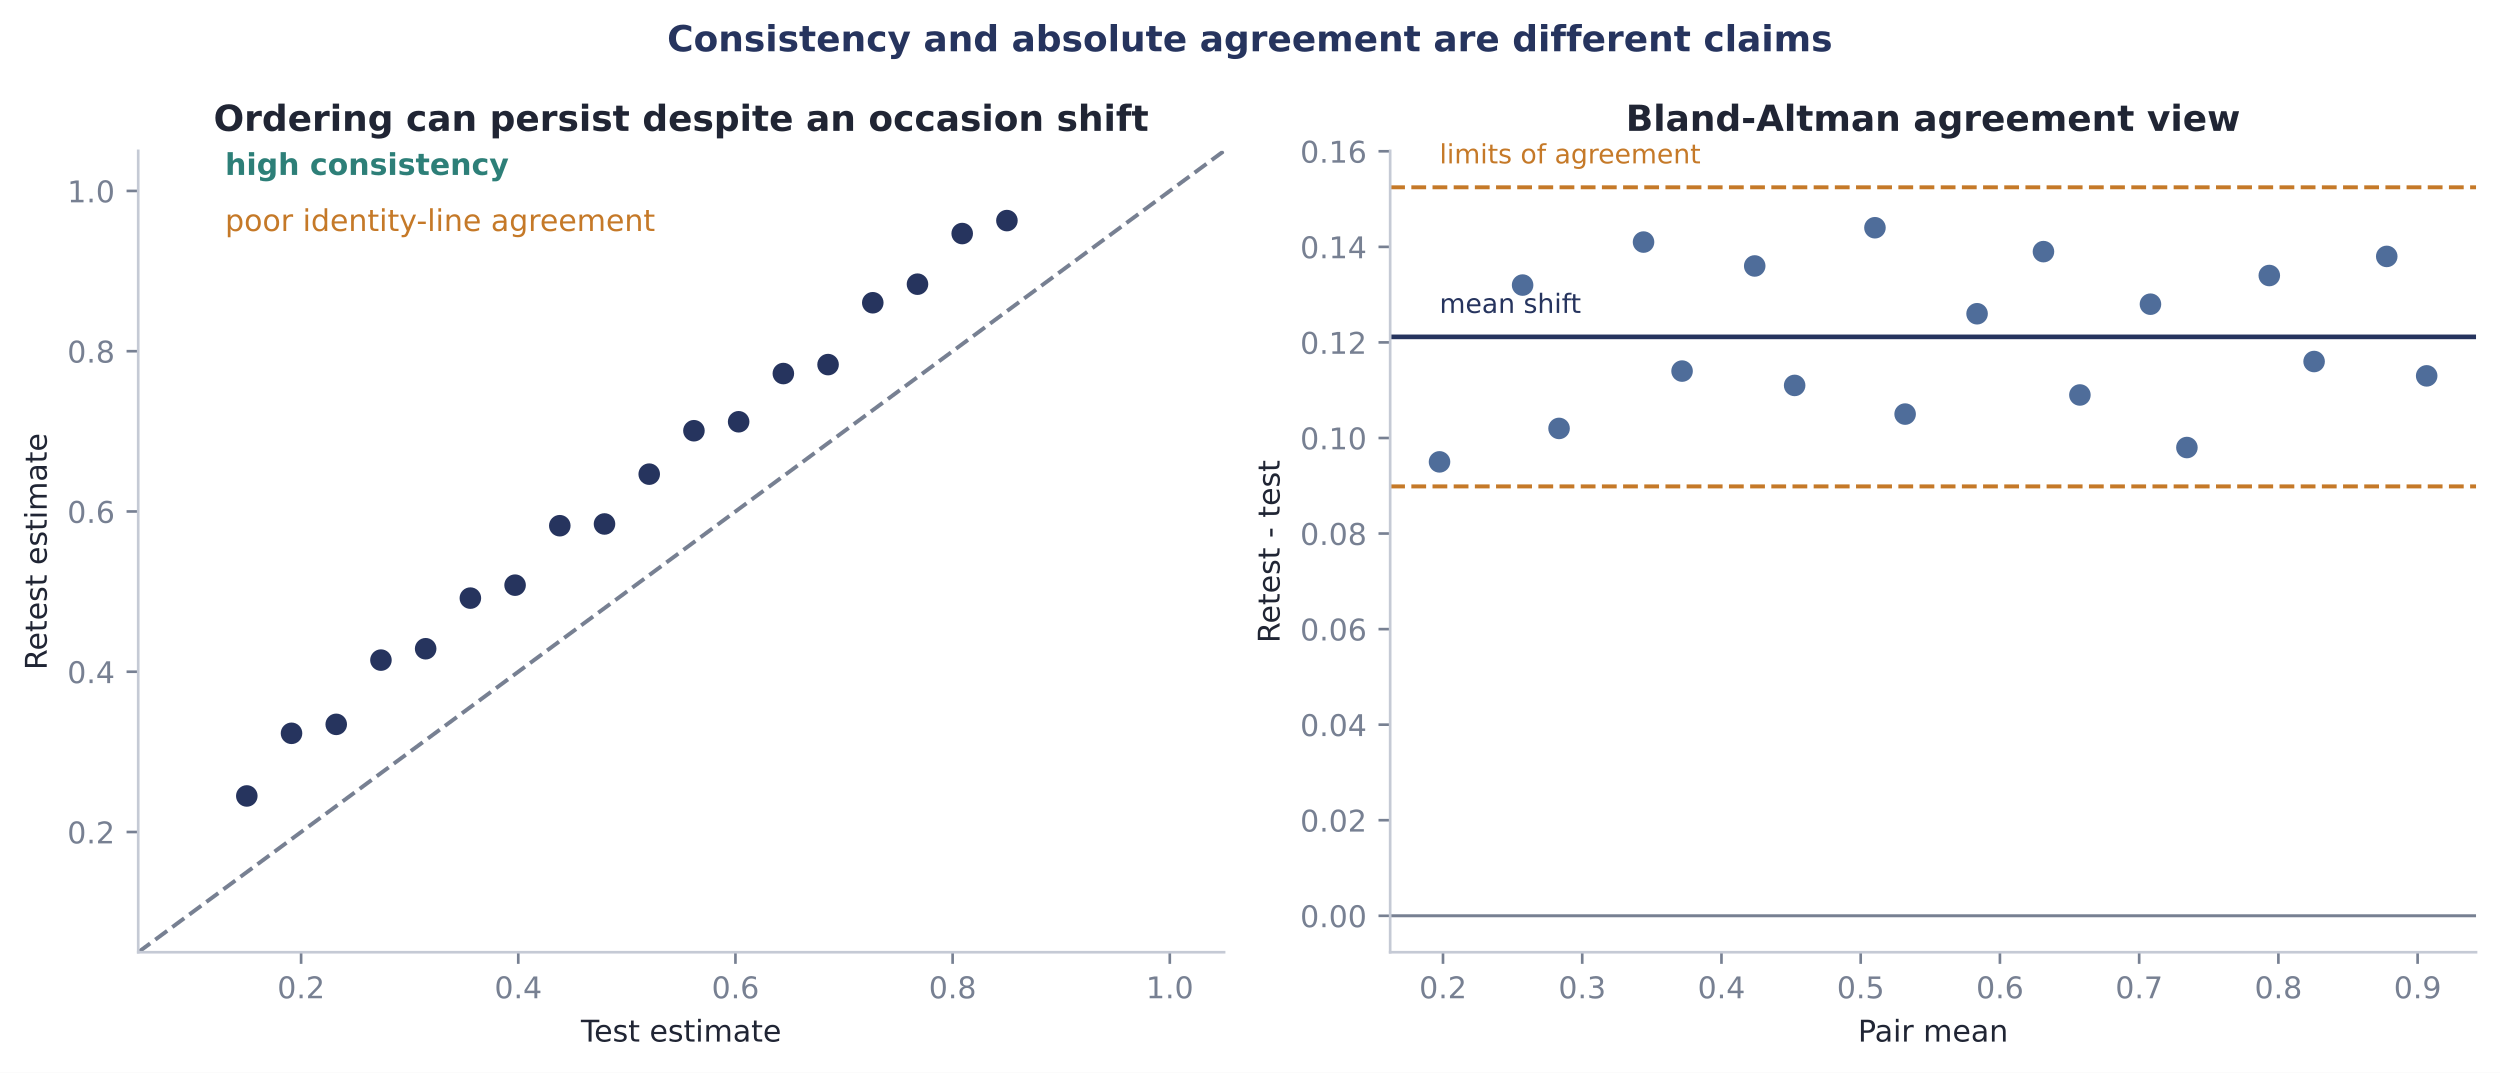
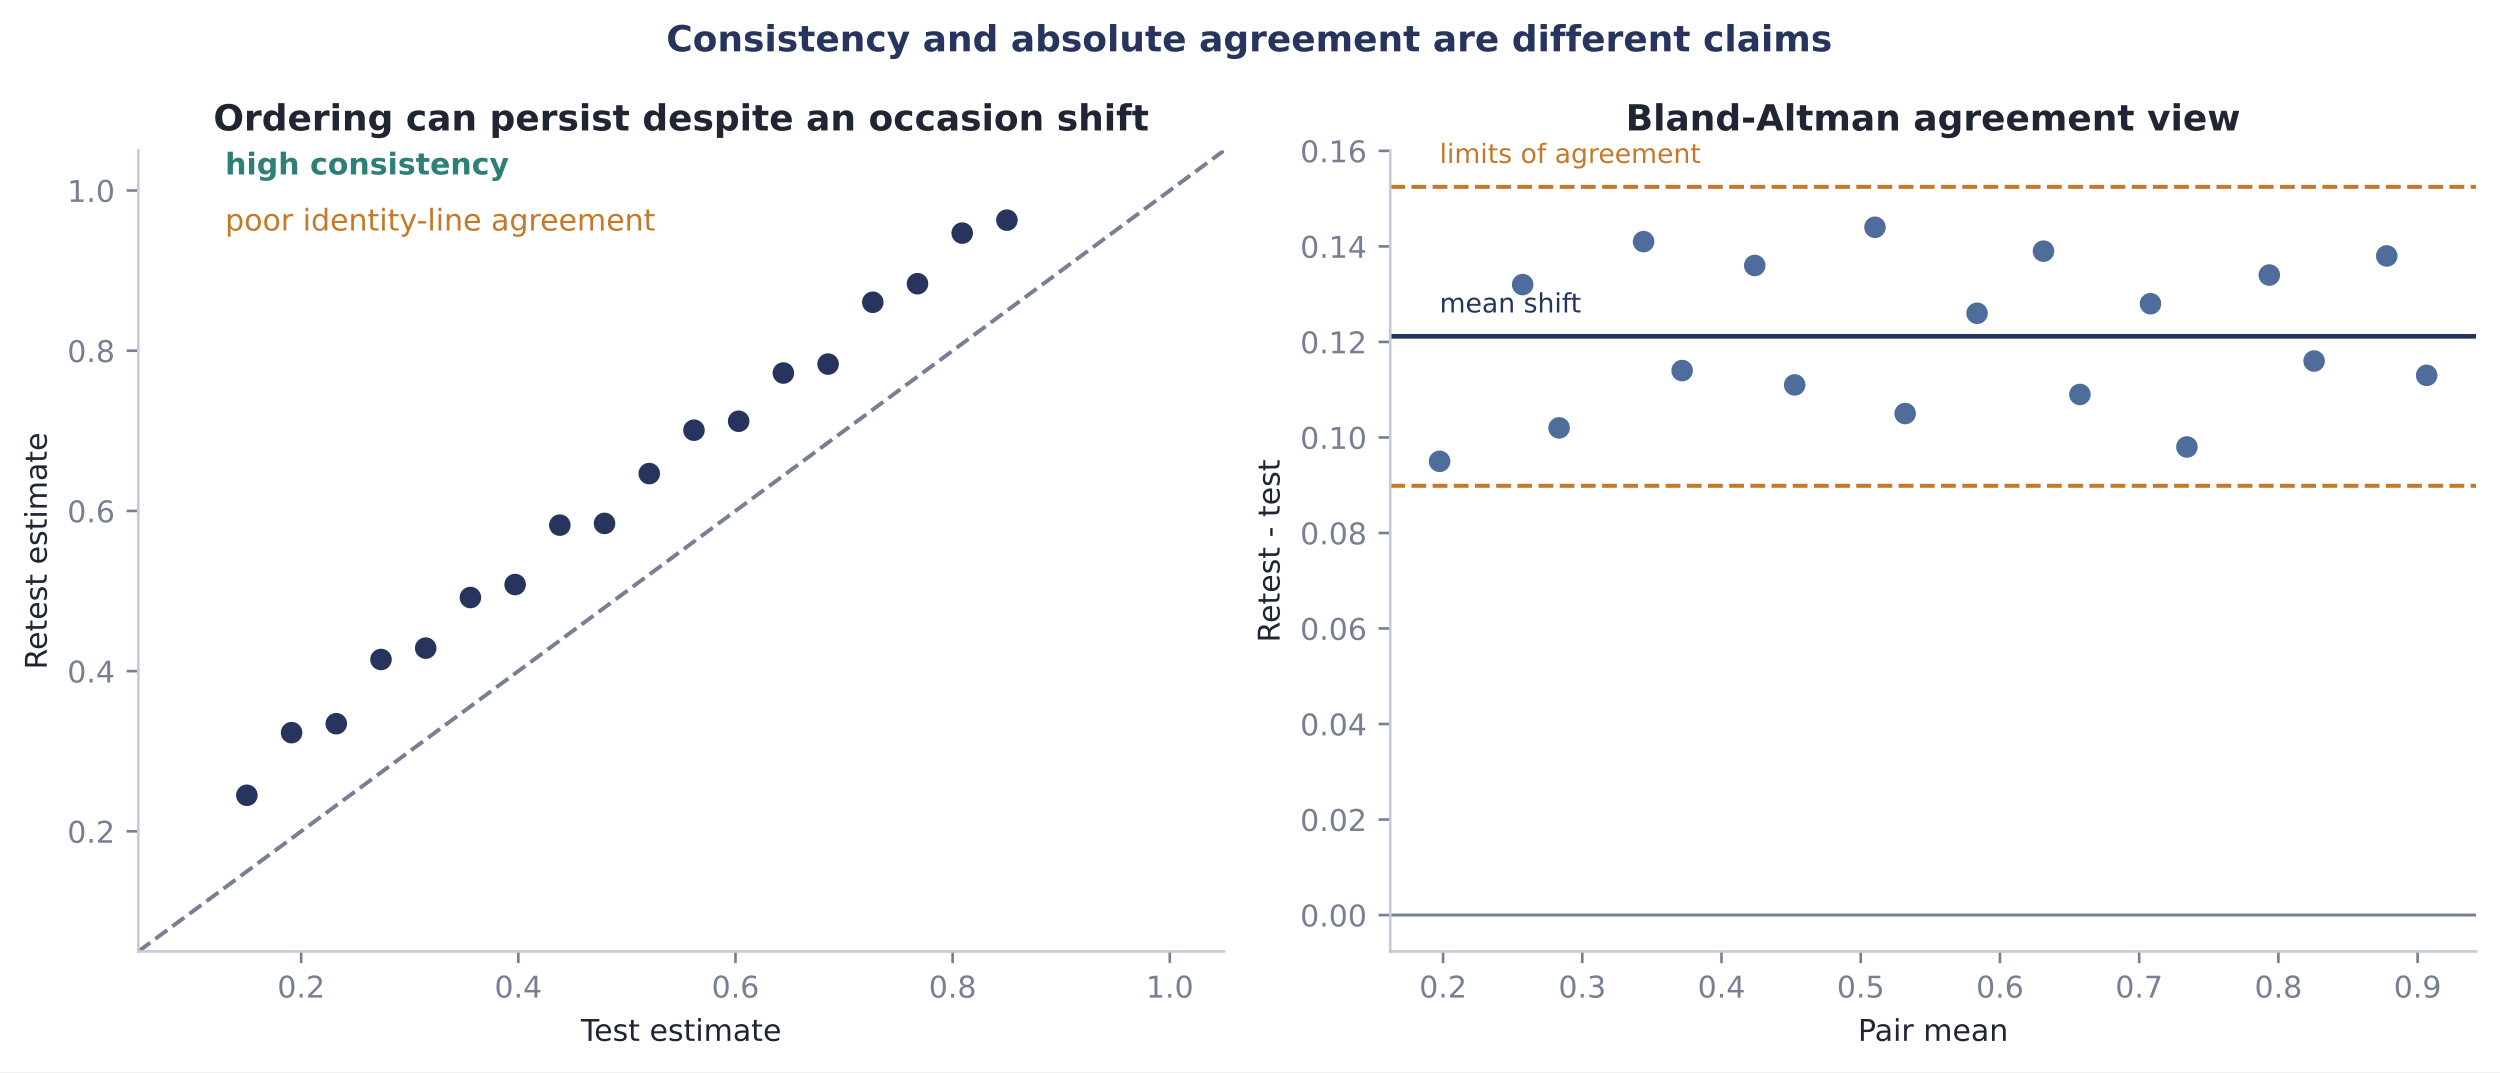
- <svg xmlns="http://www.w3.org/2000/svg" xmlns:xlink="http://www.w3.org/1999/xlink" width="750.871pt" height="322.199pt" viewBox="0 0 750.871 322.199" version="1.1">
+ <svg xmlns="http://www.w3.org/2000/svg" xmlns:xlink="http://www.w3.org/1999/xlink" width="750.511pt" height="321.839pt" viewBox="0 0 750.511 321.839" version="1.1">
  <defs>
    <style type="text/css">*{stroke-linejoin: round; stroke-linecap: butt}</style>
  </defs>
  <g id="figure_1">
    <g id="patch_1">
-       <path d="M 0 322.199 L 750.871 322.199 L 750.871 0 L 0 0 z " style="fill: #ffffff" />
+       <path d="M 0 321.839 L 750.511 321.839 L 750.511 -0 L 0 -0 z " style="fill: #ffffff" />
    </g>
    <g id="axes_1">
      <g id="patch_2">
-         <path d="M 41.514 285.998 L 367.652 285.998 L 367.652 45.315 L 41.514 45.315 z " style="fill: #ffffff" />
+         <path d="M 41.514 285.638 L 367.472 285.638 L 367.472 45.165 L 41.514 45.165 z " style="fill: #ffffff" />
      </g>
      <g id="PathCollection_1">
        <defs>
          <path id="m7345c5138b" d="M 0 2.739 C 0.726 2.739 1.423 2.45 1.936 1.936 C 2.45 1.423 2.739 0.726 2.739 0 C 2.739 -0.726 2.45 -1.423 1.936 -1.936 C 1.423 -2.45 0.726 -2.739 0 -2.739 C -0.726 -2.739 -1.423 -2.45 -1.936 -1.936 C -2.45 -1.423 -2.739 -0.726 -2.739 0 C -2.739 0.726 -2.45 1.423 -1.936 1.936 C -1.423 2.45 -0.726 2.739 0 2.739 z " style="stroke: #26345e" />
        </defs>
-         <g clip-path="url(#pf099a5838a)">
-           <use xlink:href="#m7345c5138b" x="74.127" y="239.065" style="fill: #26345e; stroke: #26345e" />
-           <use xlink:href="#m7345c5138b" x="87.557" y="220.249" style="fill: #26345e; stroke: #26345e" />
-           <use xlink:href="#m7345c5138b" x="100.986" y="217.559" style="fill: #26345e; stroke: #26345e" />
-           <use xlink:href="#m7345c5138b" x="114.415" y="198.262" style="fill: #26345e; stroke: #26345e" />
-           <use xlink:href="#m7345c5138b" x="127.844" y="194.85" style="fill: #26345e; stroke: #26345e" />
-           <use xlink:href="#m7345c5138b" x="141.274" y="179.644" style="fill: #26345e; stroke: #26345e" />
-           <use xlink:href="#m7345c5138b" x="154.703" y="175.751" style="fill: #26345e; stroke: #26345e" />
-           <use xlink:href="#m7345c5138b" x="168.132" y="157.898" style="fill: #26345e; stroke: #26345e" />
-           <use xlink:href="#m7345c5138b" x="181.561" y="157.374" style="fill: #26345e; stroke: #26345e" />
-           <use xlink:href="#m7345c5138b" x="194.991" y="142.409" style="fill: #26345e; stroke: #26345e" />
-           <use xlink:href="#m7345c5138b" x="208.42" y="129.37" style="fill: #26345e; stroke: #26345e" />
-           <use xlink:href="#m7345c5138b" x="221.849" y="126.68" style="fill: #26345e; stroke: #26345e" />
-           <use xlink:href="#m7345c5138b" x="235.278" y="112.196" style="fill: #26345e; stroke: #26345e" />
-           <use xlink:href="#m7345c5138b" x="248.708" y="109.506" style="fill: #26345e; stroke: #26345e" />
-           <use xlink:href="#m7345c5138b" x="262.137" y="90.931" style="fill: #26345e; stroke: #26345e" />
-           <use xlink:href="#m7345c5138b" x="275.566" y="85.353" style="fill: #26345e; stroke: #26345e" />
-           <use xlink:href="#m7345c5138b" x="288.995" y="70.147" style="fill: #26345e; stroke: #26345e" />
-           <use xlink:href="#m7345c5138b" x="302.425" y="66.254" style="fill: #26345e; stroke: #26345e" />
+         <g clip-path="url(#pf5abcd8b7f)">
+           <use xlink:href="#m7345c5138b" x="74.109" y="238.746" style="fill: #26345e; stroke: #26345e" />
+           <use xlink:href="#m7345c5138b" x="87.531" y="219.946" style="fill: #26345e; stroke: #26345e" />
+           <use xlink:href="#m7345c5138b" x="100.953" y="217.259" style="fill: #26345e; stroke: #26345e" />
+           <use xlink:href="#m7345c5138b" x="114.375" y="197.979" style="fill: #26345e; stroke: #26345e" />
+           <use xlink:href="#m7345c5138b" x="127.797" y="194.57" style="fill: #26345e; stroke: #26345e" />
+           <use xlink:href="#m7345c5138b" x="141.219" y="179.377" style="fill: #26345e; stroke: #26345e" />
+           <use xlink:href="#m7345c5138b" x="154.64" y="175.487" style="fill: #26345e; stroke: #26345e" />
+           <use xlink:href="#m7345c5138b" x="168.062" y="157.65" style="fill: #26345e; stroke: #26345e" />
+           <use xlink:href="#m7345c5138b" x="181.484" y="157.127" style="fill: #26345e; stroke: #26345e" />
+           <use xlink:href="#m7345c5138b" x="194.906" y="142.175" style="fill: #26345e; stroke: #26345e" />
+           <use xlink:href="#m7345c5138b" x="208.328" y="129.147" style="fill: #26345e; stroke: #26345e" />
+           <use xlink:href="#m7345c5138b" x="221.75" y="126.459" style="fill: #26345e; stroke: #26345e" />
+           <use xlink:href="#m7345c5138b" x="235.171" y="111.989" style="fill: #26345e; stroke: #26345e" />
+           <use xlink:href="#m7345c5138b" x="248.593" y="109.301" style="fill: #26345e; stroke: #26345e" />
+           <use xlink:href="#m7345c5138b" x="262.015" y="90.742" style="fill: #26345e; stroke: #26345e" />
+           <use xlink:href="#m7345c5138b" x="275.437" y="85.169" style="fill: #26345e; stroke: #26345e" />
+           <use xlink:href="#m7345c5138b" x="288.859" y="69.977" style="fill: #26345e; stroke: #26345e" />
+           <use xlink:href="#m7345c5138b" x="302.281" y="66.087" style="fill: #26345e; stroke: #26345e" />
        </g>
      </g>
      <g id="matplotlib.axis_1">
        <g id="xtick_1">
          <g id="line2d_1">
            <defs>
              <path id="m28d3fa7204" d="M 0 0 L 0 3.5 " style="stroke: #778092; stroke-width: 0.8" />
            </defs>
            <g>
-               <use xlink:href="#m28d3fa7204" x="90.434" y="285.998" style="fill: #778092; stroke: #778092; stroke-width: 0.8" />
+               <use xlink:href="#m28d3fa7204" x="90.407" y="285.638" style="fill: #778092; stroke: #778092; stroke-width: 0.8" />
            </g>
          </g>
          <g id="text_1">
-             <text style="font-size: 9px; font-family: 'DejaVu Sans'; text-anchor: middle; fill: #778092" x="90.434" y="299.836" transform="rotate(-0 90.43436 299.8358)">0.2</text>
+             <text style="font-size: 9px; font-family: 'DejaVu Sans', sans-serif; text-anchor: middle; fill: #778092" x="90.407" y="299.476" transform="rotate(-0 90.40736 299.4758)">0.2</text>
          </g>
        </g>
        <g id="xtick_2">
          <g id="line2d_2">
            <g>
-               <use xlink:href="#m28d3fa7204" x="155.662" y="285.998" style="fill: #778092; stroke: #778092; stroke-width: 0.8" />
+               <use xlink:href="#m28d3fa7204" x="155.599" y="285.638" style="fill: #778092; stroke: #778092; stroke-width: 0.8" />
            </g>
          </g>
          <g id="text_2">
-             <text style="font-size: 9px; font-family: 'DejaVu Sans'; text-anchor: middle; fill: #778092" x="155.662" y="299.836" transform="rotate(-0 155.6621 299.8358)">0.4</text>
+             <text style="font-size: 9px; font-family: 'DejaVu Sans', sans-serif; text-anchor: middle; fill: #778092" x="155.599" y="299.476" transform="rotate(-0 155.5991 299.4758)">0.4</text>
          </g>
        </g>
        <g id="xtick_3">
          <g id="line2d_3">
            <g>
-               <use xlink:href="#m28d3fa7204" x="220.89" y="285.998" style="fill: #778092; stroke: #778092; stroke-width: 0.8" />
+               <use xlink:href="#m28d3fa7204" x="220.791" y="285.638" style="fill: #778092; stroke: #778092; stroke-width: 0.8" />
            </g>
          </g>
          <g id="text_3">
-             <text style="font-size: 9px; font-family: 'DejaVu Sans'; text-anchor: middle; fill: #778092" x="220.89" y="299.836" transform="rotate(-0 220.8899 299.8358)">0.6</text>
+             <text style="font-size: 9px; font-family: 'DejaVu Sans', sans-serif; text-anchor: middle; fill: #778092" x="220.791" y="299.476" transform="rotate(-0 220.7909 299.4758)">0.6</text>
          </g>
        </g>
        <g id="xtick_4">
          <g id="line2d_4">
            <g>
-               <use xlink:href="#m28d3fa7204" x="286.118" y="285.998" style="fill: #778092; stroke: #778092; stroke-width: 0.8" />
+               <use xlink:href="#m28d3fa7204" x="285.983" y="285.638" style="fill: #778092; stroke: #778092; stroke-width: 0.8" />
            </g>
          </g>
          <g id="text_4">
-             <text style="font-size: 9px; font-family: 'DejaVu Sans'; text-anchor: middle; fill: #778092" x="286.118" y="299.836" transform="rotate(-0 286.1177 299.8358)">0.8</text>
+             <text style="font-size: 9px; font-family: 'DejaVu Sans', sans-serif; text-anchor: middle; fill: #778092" x="285.983" y="299.476" transform="rotate(-0 285.9827 299.4758)">0.8</text>
          </g>
        </g>
        <g id="xtick_5">
          <g id="line2d_5">
            <g>
-               <use xlink:href="#m28d3fa7204" x="351.346" y="285.998" style="fill: #778092; stroke: #778092; stroke-width: 0.8" />
+               <use xlink:href="#m28d3fa7204" x="351.175" y="285.638" style="fill: #778092; stroke: #778092; stroke-width: 0.8" />
            </g>
          </g>
          <g id="text_5">
-             <text style="font-size: 9px; font-family: 'DejaVu Sans'; text-anchor: middle; fill: #778092" x="351.346" y="299.836" transform="rotate(-0 351.3455 299.8358)">1.0</text>
+             <text style="font-size: 9px; font-family: 'DejaVu Sans', sans-serif; text-anchor: middle; fill: #778092" x="351.175" y="299.476" transform="rotate(-0 351.1745 299.4758)">1.0</text>
          </g>
        </g>
        <g id="text_6">
-           <text style="font-size: 9px; font-family: 'DejaVu Sans'; text-anchor: middle; fill: #202534" x="204.583" y="312.836" transform="rotate(-0 204.583 312.8365)">Test estimate</text>
+           <text style="font-size: 9px; font-family: 'DejaVu Sans', sans-serif; text-anchor: middle; fill: #202534" x="204.493" y="312.476" transform="rotate(-0 204.493 312.4765)">Test estimate</text>
        </g>
      </g>
      <g id="matplotlib.axis_2">
        <g id="ytick_1">
          <g id="line2d_6">
            <defs>
              <path id="m7015adcf46" d="M 0 0 L -3.5 0 " style="stroke: #778092; stroke-width: 0.8" />
            </defs>
            <g>
-               <use xlink:href="#m7015adcf46" x="41.514" y="249.895" style="fill: #778092; stroke: #778092; stroke-width: 0.8" />
+               <use xlink:href="#m7015adcf46" x="41.514" y="249.567" style="fill: #778092; stroke: #778092; stroke-width: 0.8" />
            </g>
          </g>
          <g id="text_7">
-             <text style="font-size: 9px; font-family: 'DejaVu Sans'; text-anchor: end; fill: #778092" x="34.514" y="253.314" transform="rotate(-0 34.51352 253.3143)">0.2</text>
+             <text style="font-size: 9px; font-family: 'DejaVu Sans', sans-serif; text-anchor: end; fill: #778092" x="34.514" y="252.986" transform="rotate(-0 34.51352 252.986)">0.2</text>
          </g>
        </g>
        <g id="ytick_2">
          <g id="line2d_7">
            <g>
-               <use xlink:href="#m7015adcf46" x="41.514" y="201.759" style="fill: #778092; stroke: #778092; stroke-width: 0.8" />
+               <use xlink:href="#m7015adcf46" x="41.514" y="201.473" style="fill: #778092; stroke: #778092; stroke-width: 0.8" />
            </g>
          </g>
          <g id="text_8">
-             <text style="font-size: 9px; font-family: 'DejaVu Sans'; text-anchor: end; fill: #778092" x="34.514" y="205.178" transform="rotate(-0 34.51352 205.1777)">0.4</text>
+             <text style="font-size: 9px; font-family: 'DejaVu Sans', sans-serif; text-anchor: end; fill: #778092" x="34.514" y="204.891" transform="rotate(-0 34.51352 204.8915)">0.4</text>
          </g>
        </g>
        <g id="ytick_3">
          <g id="line2d_8">
            <g>
-               <use xlink:href="#m7015adcf46" x="41.514" y="153.622" style="fill: #778092; stroke: #778092; stroke-width: 0.8" />
+               <use xlink:href="#m7015adcf46" x="41.514" y="153.378" style="fill: #778092; stroke: #778092; stroke-width: 0.8" />
            </g>
          </g>
          <g id="text_9">
-             <text style="font-size: 9px; font-family: 'DejaVu Sans'; text-anchor: end; fill: #778092" x="34.514" y="157.041" transform="rotate(-0 34.51352 157.041)">0.6</text>
+             <text style="font-size: 9px; font-family: 'DejaVu Sans', sans-serif; text-anchor: end; fill: #778092" x="34.514" y="156.797" transform="rotate(-0 34.51352 156.797)">0.6</text>
          </g>
        </g>
        <g id="ytick_4">
          <g id="line2d_9">
            <g>
-               <use xlink:href="#m7015adcf46" x="41.514" y="105.485" style="fill: #778092; stroke: #778092; stroke-width: 0.8" />
+               <use xlink:href="#m7015adcf46" x="41.514" y="105.284" style="fill: #778092; stroke: #778092; stroke-width: 0.8" />
            </g>
          </g>
          <g id="text_10">
-             <text style="font-size: 9px; font-family: 'DejaVu Sans'; text-anchor: end; fill: #778092" x="34.514" y="108.904" transform="rotate(-0 34.51352 108.9043)">0.8</text>
+             <text style="font-size: 9px; font-family: 'DejaVu Sans', sans-serif; text-anchor: end; fill: #778092" x="34.514" y="108.703" transform="rotate(-0 34.51352 108.7025)">0.8</text>
          </g>
        </g>
        <g id="ytick_5">
          <g id="line2d_10">
            <g>
-               <use xlink:href="#m7015adcf46" x="41.514" y="57.349" style="fill: #778092; stroke: #778092; stroke-width: 0.8" />
+               <use xlink:href="#m7015adcf46" x="41.514" y="57.189" style="fill: #778092; stroke: #778092; stroke-width: 0.8" />
            </g>
          </g>
          <g id="text_11">
-             <text style="font-size: 9px; font-family: 'DejaVu Sans'; text-anchor: end; fill: #778092" x="34.514" y="60.768" transform="rotate(-0 34.51352 60.76765)">1.0</text>
+             <text style="font-size: 9px; font-family: 'DejaVu Sans', sans-serif; text-anchor: end; fill: #778092" x="34.514" y="60.608" transform="rotate(-0 34.51352 60.60804)">1.0</text>
          </g>
        </g>
        <g id="text_12">
-           <text style="font-size: 9px; font-family: 'DejaVu Sans'; text-anchor: middle; fill: #202534" x="14.039" y="165.656" transform="rotate(-90 14.03859 165.6562)">Retest estimate</text>
+           <text style="font-size: 9px; font-family: 'DejaVu Sans', sans-serif; text-anchor: middle; fill: #202534" x="14.039" y="165.402" transform="rotate(-90 14.03859 165.4017)">Retest estimate</text>
        </g>
      </g>
      <g id="line2d_11">
-         <path d="M 41.514 285.998 L 367.652 45.315 " clip-path="url(#pf099a5838a)" style="fill: none; stroke-dasharray: 4.44,1.92; stroke-dashoffset: 0; stroke: #778092; stroke-width: 1.2" />
+         <path d="M 41.514 285.638 L 367.472 45.165 " clip-path="url(#pf5abcd8b7f)" style="fill: none; stroke-dasharray: 4.44,1.92; stroke-dashoffset: 0; stroke: #778092; stroke-width: 1.2" />
      </g>
      <g id="patch_3">
-         <path d="M 41.514 285.998 L 41.514 45.315 " style="fill: none; stroke: #c5cad5; stroke-width: 0.8; stroke-linejoin: miter; stroke-linecap: square" />
+         <path d="M 41.514 285.638 L 41.514 45.165 " style="fill: none; stroke: #c5cad5; stroke-width: 0.8; stroke-linejoin: miter; stroke-linecap: square" />
      </g>
      <g id="patch_4">
-         <path d="M 41.514 285.998 L 367.652 285.998 " style="fill: none; stroke: #c5cad5; stroke-width: 0.8; stroke-linejoin: miter; stroke-linecap: square" />
+         <path d="M 41.514 285.638 L 367.472 285.638 " style="fill: none; stroke: #c5cad5; stroke-width: 0.8; stroke-linejoin: miter; stroke-linecap: square" />
      </g>
      <g id="text_13">
-         <text style="font-weight: 700; font-size: 9px; font-family: 'DejaVu Sans'; text-anchor: start; fill: #2d7f78" x="67.605" y="52.535" transform="rotate(-0 67.60463 52.53503)">high consistency</text>
+         <text style="font-weight: 700; font-size: 9px; font-family: 'DejaVu Sans', sans-serif; text-anchor: start; fill: #2d7f78" x="67.59" y="52.38" transform="rotate(-0 67.59023 52.37964)">high consistency</text>
      </g>
      <g id="text_14">
-         <text style="font-size: 9px; font-family: 'DejaVu Sans'; text-anchor: start; fill: #c57928" x="67.605" y="69.383" transform="rotate(-0 67.60463 69.38287)">poor identity-line agreement</text>
+         <text style="font-size: 9px; font-family: 'DejaVu Sans', sans-serif; text-anchor: start; fill: #c57928" x="67.59" y="69.213" transform="rotate(-0 67.59023 69.21271)">poor identity-line agreement</text>
      </g>
      <g id="text_15">
-         <text style="font-weight: 600; font-size: 10.8px; font-family: 'DejaVu Sans'; text-anchor: middle; fill: #202534" x="204.583" y="39.315" transform="rotate(-0 204.583 39.31453)">Ordering can persist despite an occasion shift</text>
+         <text style="font-weight: 600; font-size: 10.8px; font-family: 'DejaVu Sans', sans-serif; text-anchor: middle; fill: #202534" x="204.493" y="39.165" transform="rotate(-0 204.493 39.16547)">Ordering can persist despite an occasion shift</text>
      </g>
    </g>
    <g id="axes_2">
      <g id="patch_5">
-         <path d="M 417.532 285.998 L 743.671 285.998 L 743.671 45.315 L 417.532 45.315 z " style="fill: #ffffff" />
+         <path d="M 417.352 285.638 L 743.311 285.638 L 743.311 45.165 L 417.352 45.165 z " style="fill: #ffffff" />
      </g>
      <g id="PathCollection_2">
        <defs>
          <path id="mbc901911fc" d="M 0 2.739 C 0.726 2.739 1.423 2.45 1.936 1.936 C 2.45 1.423 2.739 0.726 2.739 0 C 2.739 -0.726 2.45 -1.423 1.936 -1.936 C 1.423 -2.45 0.726 -2.739 0 -2.739 C -0.726 -2.739 -1.423 -2.45 -1.936 -1.936 C -2.45 -1.423 -2.739 -0.726 -2.739 0 C -2.739 0.726 -2.45 1.423 -1.936 1.936 C -1.423 2.45 -0.726 2.739 0 2.739 z " style="stroke: #4f6d9a" />
        </defs>
-         <g clip-path="url(#p28e2e61b48)">
-           <use xlink:href="#mbc901911fc" x="432.357" y="138.722" style="fill: #4f6d9a; stroke: #4f6d9a" />
-           <use xlink:href="#mbc901911fc" x="457.312" y="85.622" style="fill: #4f6d9a; stroke: #4f6d9a" />
-           <use xlink:href="#mbc901911fc" x="468.259" y="128.676" style="fill: #4f6d9a; stroke: #4f6d9a" />
-           <use xlink:href="#mbc901911fc" x="493.633" y="72.706" style="fill: #4f6d9a; stroke: #4f6d9a" />
-           <use xlink:href="#mbc901911fc" x="505.206" y="111.454" style="fill: #4f6d9a; stroke: #4f6d9a" />
-           <use xlink:href="#mbc901911fc" x="527.026" y="79.882" style="fill: #4f6d9a; stroke: #4f6d9a" />
-           <use xlink:href="#mbc901911fc" x="539.018" y="115.76" style="fill: #4f6d9a; stroke: #4f6d9a" />
-           <use xlink:href="#mbc901911fc" x="563.137" y="68.401" style="fill: #4f6d9a; stroke: #4f6d9a" />
-           <use xlink:href="#mbc901911fc" x="572.201" y="124.37" style="fill: #4f6d9a; stroke: #4f6d9a" />
-           <use xlink:href="#mbc901911fc" x="593.812" y="94.233" style="fill: #4f6d9a; stroke: #4f6d9a" />
-           <use xlink:href="#mbc901911fc" x="613.749" y="75.576" style="fill: #4f6d9a; stroke: #4f6d9a" />
-           <use xlink:href="#mbc901911fc" x="624.695" y="118.63" style="fill: #4f6d9a; stroke: #4f6d9a" />
-           <use xlink:href="#mbc901911fc" x="645.887" y="91.363" style="fill: #4f6d9a; stroke: #4f6d9a" />
-           <use xlink:href="#mbc901911fc" x="656.834" y="134.416" style="fill: #4f6d9a; stroke: #4f6d9a" />
-           <use xlink:href="#mbc901911fc" x="681.58" y="82.752" style="fill: #4f6d9a; stroke: #4f6d9a" />
-           <use xlink:href="#mbc901911fc" x="695.036" y="108.584" style="fill: #4f6d9a; stroke: #4f6d9a" />
-           <use xlink:href="#mbc901911fc" x="716.855" y="77.012" style="fill: #4f6d9a; stroke: #4f6d9a" />
-           <use xlink:href="#mbc901911fc" x="728.847" y="112.89" style="fill: #4f6d9a; stroke: #4f6d9a" />
+         <g clip-path="url(#pd8600a21ab)">
+           <use xlink:href="#mbc901911fc" x="432.169" y="138.491" style="fill: #4f6d9a; stroke: #4f6d9a" />
+           <use xlink:href="#mbc901911fc" x="457.111" y="85.438" style="fill: #4f6d9a; stroke: #4f6d9a" />
+           <use xlink:href="#mbc901911fc" x="468.051" y="128.454" style="fill: #4f6d9a; stroke: #4f6d9a" />
+           <use xlink:href="#mbc901911fc" x="493.411" y="72.533" style="fill: #4f6d9a; stroke: #4f6d9a" />
+           <use xlink:href="#mbc901911fc" x="504.978" y="111.247" style="fill: #4f6d9a; stroke: #4f6d9a" />
+           <use xlink:href="#mbc901911fc" x="526.785" y="79.702" style="fill: #4f6d9a; stroke: #4f6d9a" />
+           <use xlink:href="#mbc901911fc" x="538.771" y="115.549" style="fill: #4f6d9a; stroke: #4f6d9a" />
+           <use xlink:href="#mbc901911fc" x="562.876" y="68.232" style="fill: #4f6d9a; stroke: #4f6d9a" />
+           <use xlink:href="#mbc901911fc" x="571.936" y="124.152" style="fill: #4f6d9a; stroke: #4f6d9a" />
+           <use xlink:href="#mbc901911fc" x="593.534" y="94.041" style="fill: #4f6d9a; stroke: #4f6d9a" />
+           <use xlink:href="#mbc901911fc" x="613.461" y="75.401" style="fill: #4f6d9a; stroke: #4f6d9a" />
+           <use xlink:href="#mbc901911fc" x="624.401" y="118.417" style="fill: #4f6d9a; stroke: #4f6d9a" />
+           <use xlink:href="#mbc901911fc" x="645.581" y="91.173" style="fill: #4f6d9a; stroke: #4f6d9a" />
+           <use xlink:href="#mbc901911fc" x="656.522" y="134.189" style="fill: #4f6d9a; stroke: #4f6d9a" />
+           <use xlink:href="#mbc901911fc" x="681.254" y="82.57" style="fill: #4f6d9a; stroke: #4f6d9a" />
+           <use xlink:href="#mbc901911fc" x="694.703" y="108.38" style="fill: #4f6d9a; stroke: #4f6d9a" />
+           <use xlink:href="#mbc901911fc" x="716.51" y="76.835" style="fill: #4f6d9a; stroke: #4f6d9a" />
+           <use xlink:href="#mbc901911fc" x="728.495" y="112.681" style="fill: #4f6d9a; stroke: #4f6d9a" />
        </g>
      </g>
      <g id="matplotlib.axis_3">
        <g id="xtick_6">
          <g id="line2d_12">
            <g>
-               <use xlink:href="#m28d3fa7204" x="433.402" y="285.998" style="fill: #778092; stroke: #778092; stroke-width: 0.8" />
+               <use xlink:href="#m28d3fa7204" x="433.214" y="285.638" style="fill: #778092; stroke: #778092; stroke-width: 0.8" />
            </g>
          </g>
          <g id="text_16">
-             <text style="font-size: 9px; font-family: 'DejaVu Sans'; text-anchor: middle; fill: #778092" x="433.402" y="299.836" transform="rotate(-0 433.4024 299.8358)">0.2</text>
+             <text style="font-size: 9px; font-family: 'DejaVu Sans', sans-serif; text-anchor: middle; fill: #778092" x="433.214" y="299.476" transform="rotate(-0 433.2137 299.4758)">0.2</text>
          </g>
        </g>
        <g id="xtick_7">
          <g id="line2d_13">
            <g>
-               <use xlink:href="#m28d3fa7204" x="475.22" y="285.998" style="fill: #778092; stroke: #778092; stroke-width: 0.8" />
+               <use xlink:href="#m28d3fa7204" x="475.009" y="285.638" style="fill: #778092; stroke: #778092; stroke-width: 0.8" />
            </g>
          </g>
          <g id="text_17">
-             <text style="font-size: 9px; font-family: 'DejaVu Sans'; text-anchor: middle; fill: #778092" x="475.22" y="299.836" transform="rotate(-0 475.2205 299.8358)">0.3</text>
+             <text style="font-size: 9px; font-family: 'DejaVu Sans', sans-serif; text-anchor: middle; fill: #778092" x="475.009" y="299.476" transform="rotate(-0 475.0086 299.4758)">0.3</text>
          </g>
        </g>
        <g id="xtick_8">
          <g id="line2d_14">
            <g>
-               <use xlink:href="#m28d3fa7204" x="517.039" y="285.998" style="fill: #778092; stroke: #778092; stroke-width: 0.8" />
+               <use xlink:href="#m28d3fa7204" x="516.804" y="285.638" style="fill: #778092; stroke: #778092; stroke-width: 0.8" />
            </g>
          </g>
          <g id="text_18">
-             <text style="font-size: 9px; font-family: 'DejaVu Sans'; text-anchor: middle; fill: #778092" x="517.039" y="299.836" transform="rotate(-0 517.0385 299.8358)">0.4</text>
+             <text style="font-size: 9px; font-family: 'DejaVu Sans', sans-serif; text-anchor: middle; fill: #778092" x="516.804" y="299.476" transform="rotate(-0 516.8036 299.4758)">0.4</text>
          </g>
        </g>
        <g id="xtick_9">
          <g id="line2d_15">
            <g>
-               <use xlink:href="#m28d3fa7204" x="558.857" y="285.998" style="fill: #778092; stroke: #778092; stroke-width: 0.8" />
+               <use xlink:href="#m28d3fa7204" x="558.599" y="285.638" style="fill: #778092; stroke: #778092; stroke-width: 0.8" />
            </g>
          </g>
          <g id="text_19">
-             <text style="font-size: 9px; font-family: 'DejaVu Sans'; text-anchor: middle; fill: #778092" x="558.857" y="299.836" transform="rotate(-0 558.8565 299.8358)">0.5</text>
+             <text style="font-size: 9px; font-family: 'DejaVu Sans', sans-serif; text-anchor: middle; fill: #778092" x="558.599" y="299.476" transform="rotate(-0 558.5986 299.4758)">0.5</text>
          </g>
        </g>
        <g id="xtick_10">
          <g id="line2d_16">
            <g>
-               <use xlink:href="#m28d3fa7204" x="600.675" y="285.998" style="fill: #778092; stroke: #778092; stroke-width: 0.8" />
+               <use xlink:href="#m28d3fa7204" x="600.394" y="285.638" style="fill: #778092; stroke: #778092; stroke-width: 0.8" />
            </g>
          </g>
          <g id="text_20">
-             <text style="font-size: 9px; font-family: 'DejaVu Sans'; text-anchor: middle; fill: #778092" x="600.675" y="299.836" transform="rotate(-0 600.6746 299.8358)">0.6</text>
+             <text style="font-size: 9px; font-family: 'DejaVu Sans', sans-serif; text-anchor: middle; fill: #778092" x="600.394" y="299.476" transform="rotate(-0 600.3935 299.4758)">0.6</text>
          </g>
        </g>
        <g id="xtick_11">
          <g id="line2d_17">
            <g>
-               <use xlink:href="#m28d3fa7204" x="642.493" y="285.998" style="fill: #778092; stroke: #778092; stroke-width: 0.8" />
+               <use xlink:href="#m28d3fa7204" x="642.188" y="285.638" style="fill: #778092; stroke: #778092; stroke-width: 0.8" />
            </g>
          </g>
          <g id="text_21">
-             <text style="font-size: 9px; font-family: 'DejaVu Sans'; text-anchor: middle; fill: #778092" x="642.493" y="299.836" transform="rotate(-0 642.4926 299.8358)">0.7</text>
+             <text style="font-size: 9px; font-family: 'DejaVu Sans', sans-serif; text-anchor: middle; fill: #778092" x="642.188" y="299.476" transform="rotate(-0 642.1885 299.4758)">0.7</text>
          </g>
        </g>
        <g id="xtick_12">
          <g id="line2d_18">
            <g>
-               <use xlink:href="#m28d3fa7204" x="684.311" y="285.998" style="fill: #778092; stroke: #778092; stroke-width: 0.8" />
+               <use xlink:href="#m28d3fa7204" x="683.983" y="285.638" style="fill: #778092; stroke: #778092; stroke-width: 0.8" />
            </g>
          </g>
          <g id="text_22">
-             <text style="font-size: 9px; font-family: 'DejaVu Sans'; text-anchor: middle; fill: #778092" x="684.311" y="299.836" transform="rotate(-0 684.3107 299.8358)">0.8</text>
+             <text style="font-size: 9px; font-family: 'DejaVu Sans', sans-serif; text-anchor: middle; fill: #778092" x="683.983" y="299.476" transform="rotate(-0 683.9835 299.4758)">0.8</text>
          </g>
        </g>
        <g id="xtick_13">
          <g id="line2d_19">
            <g>
-               <use xlink:href="#m28d3fa7204" x="726.129" y="285.998" style="fill: #778092; stroke: #778092; stroke-width: 0.8" />
+               <use xlink:href="#m28d3fa7204" x="725.778" y="285.638" style="fill: #778092; stroke: #778092; stroke-width: 0.8" />
            </g>
          </g>
          <g id="text_23">
-             <text style="font-size: 9px; font-family: 'DejaVu Sans'; text-anchor: middle; fill: #778092" x="726.129" y="299.836" transform="rotate(-0 726.1287 299.8358)">0.9</text>
+             <text style="font-size: 9px; font-family: 'DejaVu Sans', sans-serif; text-anchor: middle; fill: #778092" x="725.778" y="299.476" transform="rotate(-0 725.7784 299.4758)">0.9</text>
          </g>
        </g>
        <g id="text_24">
-           <text style="font-size: 9px; font-family: 'DejaVu Sans'; text-anchor: middle; fill: #202534" x="580.602" y="312.836" transform="rotate(-0 580.6019 312.8365)">Pair mean</text>
+           <text style="font-size: 9px; font-family: 'DejaVu Sans', sans-serif; text-anchor: middle; fill: #202534" x="580.332" y="312.476" transform="rotate(-0 580.3319 312.4765)">Pair mean</text>
        </g>
      </g>
      <g id="matplotlib.axis_4">
        <g id="ytick_6">
          <g id="line2d_20">
            <g>
-               <use xlink:href="#m7015adcf46" x="417.532" y="275.058" style="fill: #778092; stroke: #778092; stroke-width: 0.8" />
+               <use xlink:href="#m7015adcf46" x="417.352" y="274.707" style="fill: #778092; stroke: #778092; stroke-width: 0.8" />
            </g>
          </g>
          <g id="text_25">
-             <text style="font-size: 9px; font-family: 'DejaVu Sans'; text-anchor: end; fill: #778092" x="410.532" y="278.477" transform="rotate(-0 410.5325 278.4767)">0.00</text>
+             <text style="font-size: 9px; font-family: 'DejaVu Sans', sans-serif; text-anchor: end; fill: #778092" x="410.352" y="278.126" transform="rotate(-0 410.3525 278.1263)">0.00</text>
          </g>
        </g>
        <g id="ytick_7">
          <g id="line2d_21">
            <g>
-               <use xlink:href="#m7015adcf46" x="417.532" y="246.355" style="fill: #778092; stroke: #778092; stroke-width: 0.8" />
+               <use xlink:href="#m7015adcf46" x="417.352" y="246.03" style="fill: #778092; stroke: #778092; stroke-width: 0.8" />
            </g>
          </g>
          <g id="text_26">
-             <text style="font-size: 9px; font-family: 'DejaVu Sans'; text-anchor: end; fill: #778092" x="410.532" y="249.774" transform="rotate(-0 410.5325 249.7743)">0.02</text>
+             <text style="font-size: 9px; font-family: 'DejaVu Sans', sans-serif; text-anchor: end; fill: #778092" x="410.352" y="249.449" transform="rotate(-0 410.3525 249.4491)">0.02</text>
          </g>
        </g>
        <g id="ytick_8">
          <g id="line2d_22">
            <g>
-               <use xlink:href="#m7015adcf46" x="417.532" y="217.653" style="fill: #778092; stroke: #778092; stroke-width: 0.8" />
+               <use xlink:href="#m7015adcf46" x="417.352" y="217.353" style="fill: #778092; stroke: #778092; stroke-width: 0.8" />
            </g>
          </g>
          <g id="text_27">
-             <text style="font-size: 9px; font-family: 'DejaVu Sans'; text-anchor: end; fill: #778092" x="410.532" y="221.072" transform="rotate(-0 410.5325 221.072)">0.04</text>
+             <text style="font-size: 9px; font-family: 'DejaVu Sans', sans-serif; text-anchor: end; fill: #778092" x="410.352" y="220.772" transform="rotate(-0 410.3525 220.7719)">0.04</text>
          </g>
        </g>
        <g id="ytick_9">
          <g id="line2d_23">
            <g>
-               <use xlink:href="#m7015adcf46" x="417.532" y="188.951" style="fill: #778092; stroke: #778092; stroke-width: 0.8" />
+               <use xlink:href="#m7015adcf46" x="417.352" y="188.676" style="fill: #778092; stroke: #778092; stroke-width: 0.8" />
            </g>
          </g>
          <g id="text_28">
-             <text style="font-size: 9px; font-family: 'DejaVu Sans'; text-anchor: end; fill: #778092" x="410.532" y="192.37" transform="rotate(-0 410.5325 192.3697)">0.06</text>
+             <text style="font-size: 9px; font-family: 'DejaVu Sans', sans-serif; text-anchor: end; fill: #778092" x="410.352" y="192.095" transform="rotate(-0 410.3525 192.0947)">0.06</text>
          </g>
        </g>
        <g id="ytick_10">
          <g id="line2d_24">
            <g>
-               <use xlink:href="#m7015adcf46" x="417.532" y="160.248" style="fill: #778092; stroke: #778092; stroke-width: 0.8" />
+               <use xlink:href="#m7015adcf46" x="417.352" y="159.999" style="fill: #778092; stroke: #778092; stroke-width: 0.8" />
            </g>
          </g>
          <g id="text_29">
-             <text style="font-size: 9px; font-family: 'DejaVu Sans'; text-anchor: end; fill: #778092" x="410.532" y="163.667" transform="rotate(-0 410.5325 163.6673)">0.08</text>
+             <text style="font-size: 9px; font-family: 'DejaVu Sans', sans-serif; text-anchor: end; fill: #778092" x="410.352" y="163.418" transform="rotate(-0 410.3525 163.4175)">0.08</text>
          </g>
        </g>
        <g id="ytick_11">
          <g id="line2d_25">
            <g>
-               <use xlink:href="#m7015adcf46" x="417.532" y="131.546" style="fill: #778092; stroke: #778092; stroke-width: 0.8" />
+               <use xlink:href="#m7015adcf46" x="417.352" y="131.321" style="fill: #778092; stroke: #778092; stroke-width: 0.8" />
            </g>
          </g>
          <g id="text_30">
-             <text style="font-size: 9px; font-family: 'DejaVu Sans'; text-anchor: end; fill: #778092" x="410.532" y="134.965" transform="rotate(-0 410.5325 134.965)">0.10</text>
+             <text style="font-size: 9px; font-family: 'DejaVu Sans', sans-serif; text-anchor: end; fill: #778092" x="410.352" y="134.74" transform="rotate(-0 410.3525 134.7403)">0.10</text>
          </g>
        </g>
        <g id="ytick_12">
          <g id="line2d_26">
            <g>
-               <use xlink:href="#m7015adcf46" x="417.532" y="102.844" style="fill: #778092; stroke: #778092; stroke-width: 0.8" />
+               <use xlink:href="#m7015adcf46" x="417.352" y="102.644" style="fill: #778092; stroke: #778092; stroke-width: 0.8" />
            </g>
          </g>
          <g id="text_31">
-             <text style="font-size: 9px; font-family: 'DejaVu Sans'; text-anchor: end; fill: #778092" x="410.532" y="106.263" transform="rotate(-0 410.5325 106.2626)">0.12</text>
+             <text style="font-size: 9px; font-family: 'DejaVu Sans', sans-serif; text-anchor: end; fill: #778092" x="410.352" y="106.063" transform="rotate(-0 410.3525 106.0631)">0.12</text>
          </g>
        </g>
        <g id="ytick_13">
          <g id="line2d_27">
            <g>
-               <use xlink:href="#m7015adcf46" x="417.532" y="74.141" style="fill: #778092; stroke: #778092; stroke-width: 0.8" />
+               <use xlink:href="#m7015adcf46" x="417.352" y="73.967" style="fill: #778092; stroke: #778092; stroke-width: 0.8" />
            </g>
          </g>
          <g id="text_32">
-             <text style="font-size: 9px; font-family: 'DejaVu Sans'; text-anchor: end; fill: #778092" x="410.532" y="77.56" transform="rotate(-0 410.5325 77.56029)">0.14</text>
+             <text style="font-size: 9px; font-family: 'DejaVu Sans', sans-serif; text-anchor: end; fill: #778092" x="410.352" y="77.386" transform="rotate(-0 410.3525 77.38596)">0.14</text>
          </g>
        </g>
        <g id="ytick_14">
          <g id="line2d_28">
            <g>
-               <use xlink:href="#m7015adcf46" x="417.532" y="45.439" style="fill: #778092; stroke: #778092; stroke-width: 0.8" />
+               <use xlink:href="#m7015adcf46" x="417.352" y="45.29" style="fill: #778092; stroke: #778092; stroke-width: 0.8" />
            </g>
          </g>
          <g id="text_33">
-             <text style="font-size: 9px; font-family: 'DejaVu Sans'; text-anchor: end; fill: #778092" x="410.532" y="48.858" transform="rotate(-0 410.5325 48.85794)">0.16</text>
+             <text style="font-size: 9px; font-family: 'DejaVu Sans', sans-serif; text-anchor: end; fill: #778092" x="410.352" y="48.709" transform="rotate(-0 410.3525 48.70877)">0.16</text>
          </g>
        </g>
        <g id="text_34">
-           <text style="font-size: 9px; font-family: 'DejaVu Sans'; text-anchor: middle; fill: #202534" x="384.331" y="165.656" transform="rotate(-90 384.3313 165.6562)">Retest - test</text>
+           <text style="font-size: 9px; font-family: 'DejaVu Sans', sans-serif; text-anchor: middle; fill: #202534" x="384.151" y="165.402" transform="rotate(-90 384.1513 165.4017)">Retest - test</text>
        </g>
      </g>
      <g id="line2d_29">
-         <path d="M 417.532 101.169 L 743.671 101.169 " clip-path="url(#p28e2e61b48)" style="fill: none; stroke: #26345e; stroke-width: 1.4; stroke-linecap: square" />
+         <path d="M 417.352 100.971 L 743.311 100.971 " clip-path="url(#pd8600a21ab)" style="fill: none; stroke: #26345e; stroke-width: 1.4; stroke-linecap: square" />
      </g>
      <g id="line2d_30">
-         <path d="M 417.532 146.084 L 743.671 146.084 " clip-path="url(#p28e2e61b48)" style="fill: none; stroke-dasharray: 4.44,1.92; stroke-dashoffset: 0; stroke: #c57928; stroke-width: 1.2" />
+         <path d="M 417.352 145.847 L 743.311 145.847 " clip-path="url(#pd8600a21ab)" style="fill: none; stroke-dasharray: 4.44,1.92; stroke-dashoffset: 0; stroke: #c57928; stroke-width: 1.2" />
      </g>
      <g id="line2d_31">
-         <path d="M 417.532 56.255 L 743.671 56.255 " clip-path="url(#p28e2e61b48)" style="fill: none; stroke-dasharray: 4.44,1.92; stroke-dashoffset: 0; stroke: #c57928; stroke-width: 1.2" />
+         <path d="M 417.352 56.096 L 743.311 56.096 " clip-path="url(#pd8600a21ab)" style="fill: none; stroke-dasharray: 4.44,1.92; stroke-dashoffset: 0; stroke: #c57928; stroke-width: 1.2" />
      </g>
      <g id="line2d_32">
-         <path d="M 417.532 275.058 L 743.671 275.058 " clip-path="url(#p28e2e61b48)" style="fill: none; stroke: #778092; stroke-width: 0.9; stroke-linecap: square" />
+         <path d="M 417.352 274.707 L 743.311 274.707 " clip-path="url(#pd8600a21ab)" style="fill: none; stroke: #778092; stroke-width: 0.9; stroke-linecap: square" />
      </g>
      <g id="patch_6">
-         <path d="M 417.532 285.998 L 417.532 45.315 " style="fill: none; stroke: #c5cad5; stroke-width: 0.8; stroke-linejoin: miter; stroke-linecap: square" />
+         <path d="M 417.352 285.638 L 417.352 45.165 " style="fill: none; stroke: #c5cad5; stroke-width: 0.8; stroke-linejoin: miter; stroke-linecap: square" />
      </g>
      <g id="patch_7">
-         <path d="M 417.532 285.998 L 743.671 285.998 " style="fill: none; stroke: #c5cad5; stroke-width: 0.8; stroke-linejoin: miter; stroke-linecap: square" />
+         <path d="M 417.352 285.638 L 743.311 285.638 " style="fill: none; stroke: #c5cad5; stroke-width: 0.8; stroke-linejoin: miter; stroke-linecap: square" />
      </g>
      <g id="text_35">
-         <text style="font-size: 8px; font-family: 'DejaVu Sans'; text-anchor: start; fill: #26345e" x="432.357" y="93.994" transform="rotate(-0 432.357 93.99379)">mean shift</text>
+         <text style="font-size: 8px; font-family: 'DejaVu Sans', sans-serif; text-anchor: start; fill: #26345e" x="432.169" y="93.802" transform="rotate(-0 432.1688 93.80207)">mean shift</text>
      </g>
      <g id="text_36">
-         <text style="font-size: 8px; font-family: 'DejaVu Sans'; text-anchor: start; fill: #c57928" x="432.357" y="49.079" transform="rotate(-0 432.357 49.0791)">limits of agreement</text>
+         <text style="font-size: 8px; font-family: 'DejaVu Sans', sans-serif; text-anchor: start; fill: #c57928" x="432.169" y="48.927" transform="rotate(-0 432.1688 48.92674)">limits of agreement</text>
      </g>
      <g id="text_37">
-         <text style="font-weight: 600; font-size: 10.8px; font-family: 'DejaVu Sans'; text-anchor: middle; fill: #202534" x="580.602" y="39.315" transform="rotate(-0 580.6019 39.31453)">Bland-Altman agreement view</text>
+         <text style="font-weight: 600; font-size: 10.8px; font-family: 'DejaVu Sans', sans-serif; text-anchor: middle; fill: #202534" x="580.332" y="39.165" transform="rotate(-0 580.3319 39.16547)">Bland-Altman agreement view</text>
      </g>
    </g>
    <g id="text_38">
-       <text style="font-weight: 700; font-size: 10.8px; font-family: 'DejaVu Sans'; text-anchor: middle; fill: #26345e" x="375.391" y="15.406" transform="rotate(-0 375.3914 15.40631)">Consistency and absolute agreement are different claims</text>
+       <text style="font-weight: 700; font-size: 10.8px; font-family: 'DejaVu Sans', sans-serif; text-anchor: middle; fill: #26345e" x="375.031" y="15.406" transform="rotate(-0 375.0314 15.40631)">Consistency and absolute agreement are different claims</text>
    </g>
  </g>
  <defs>
-     <clipPath id="pf099a5838a">
-       <rect x="41.514" y="45.315" width="326.139" height="240.683" />
+     <clipPath id="pf5abcd8b7f">
+       <rect x="41.514" y="45.165" width="325.959" height="240.472" />
    </clipPath>
-     <clipPath id="p28e2e61b48">
-       <rect x="417.532" y="45.315" width="326.139" height="240.683" />
+     <clipPath id="pd8600a21ab">
+       <rect x="417.352" y="45.165" width="325.959" height="240.472" />
    </clipPath>
  </defs>
</svg>
